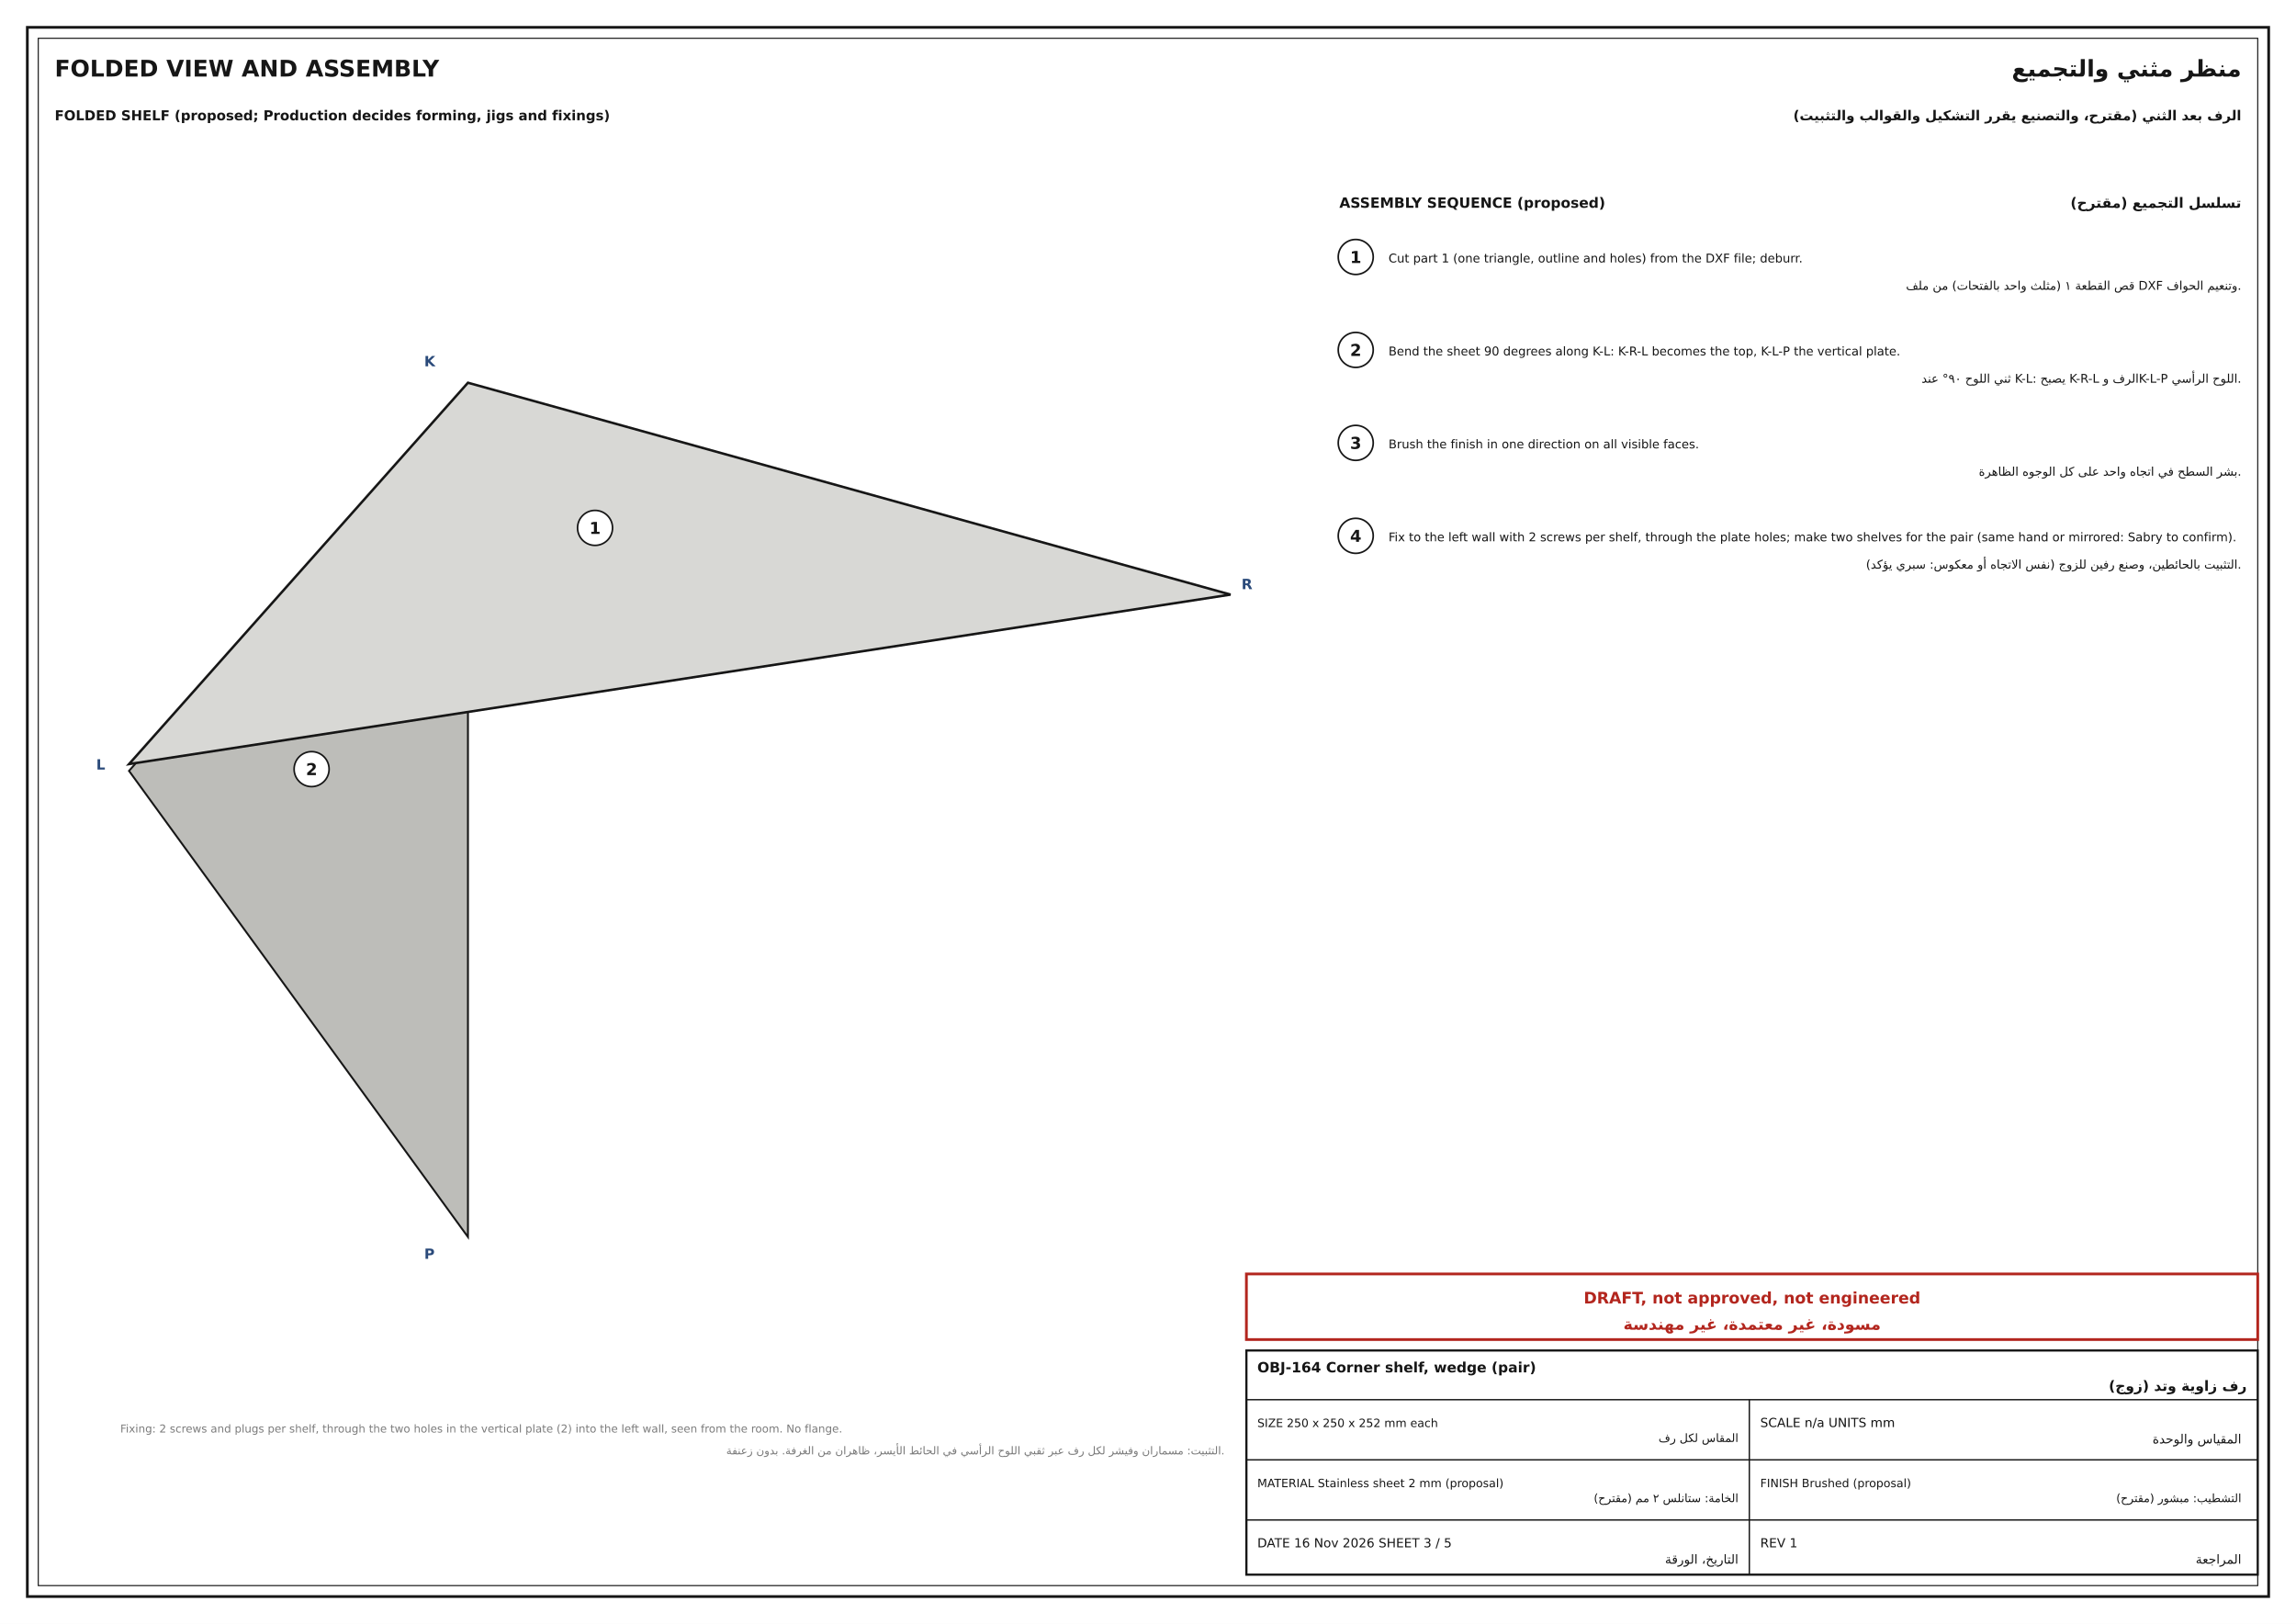
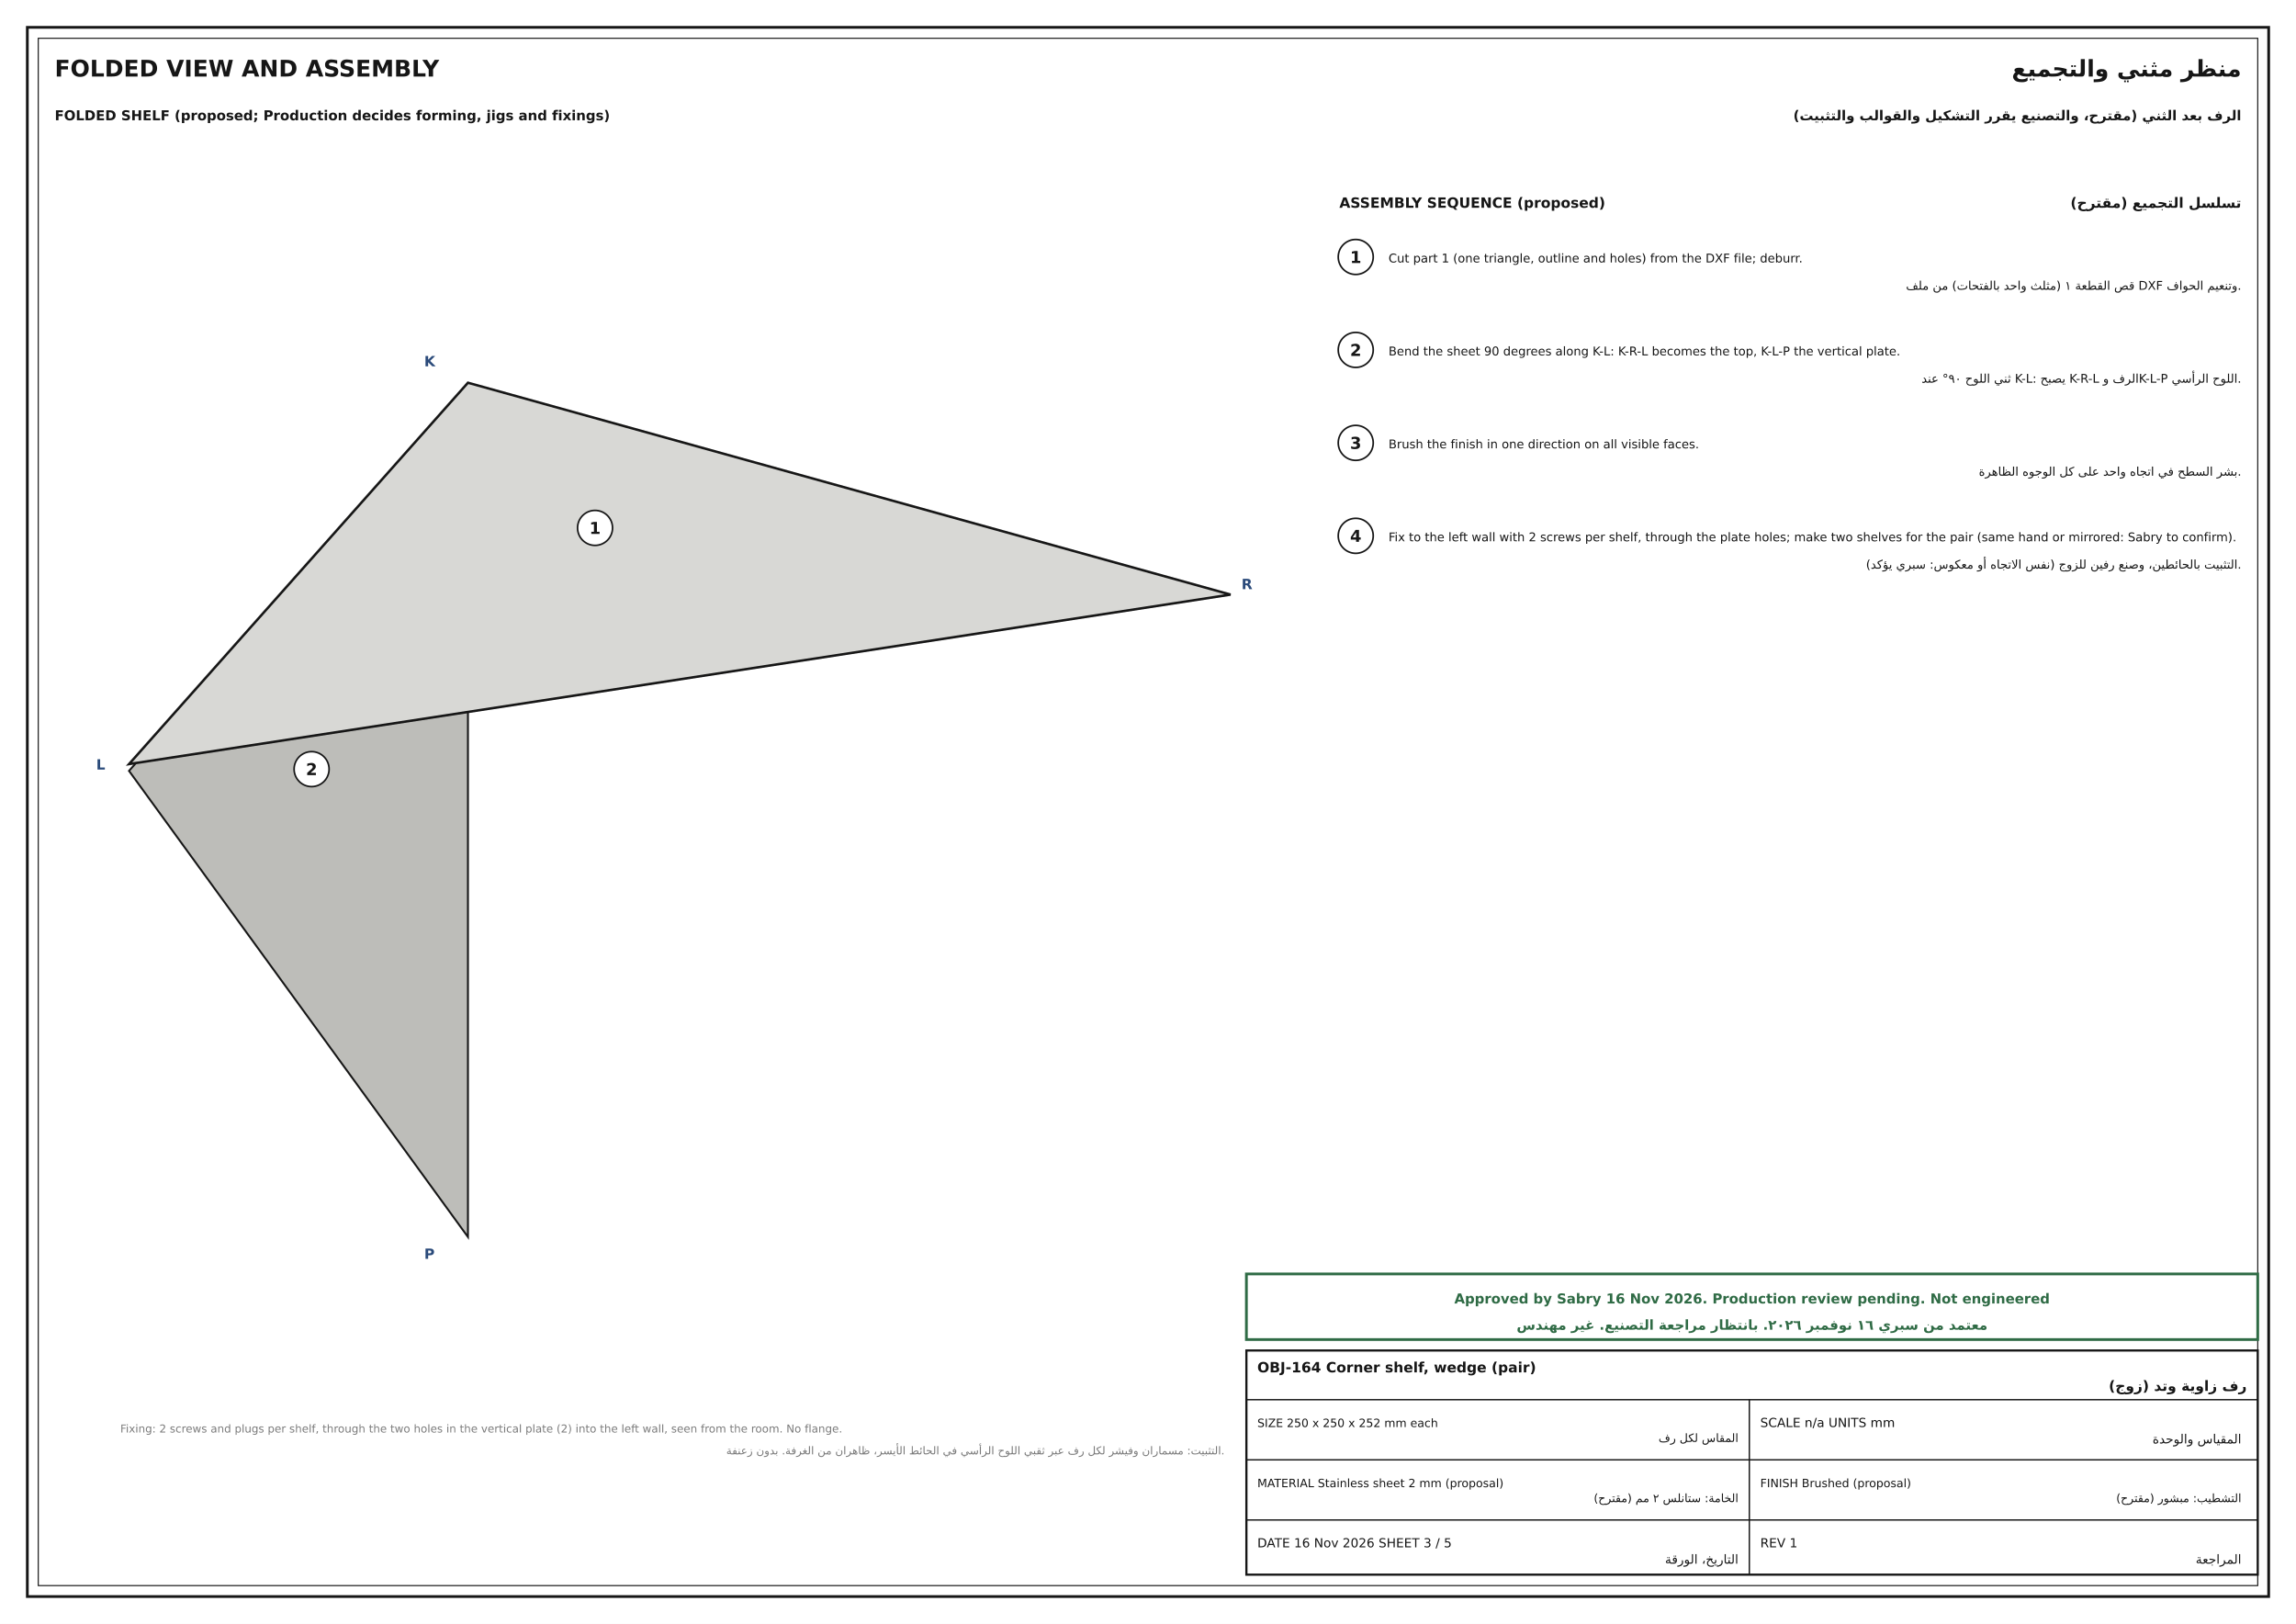
<svg xmlns="http://www.w3.org/2000/svg" viewBox="0 0 420 297" width="420mm" height="297mm">
  <rect width="420" height="297" fill="#fff" />
  <rect x="5.00" y="5.00" width="410.00" height="287.00" fill="none" stroke="#161616" stroke-width="0.5" />
  <rect x="7.00" y="7.00" width="406.00" height="283.00" fill="none" stroke="#161616" stroke-width="0.2" />
  <rect x="228.00" y="247.00" width="185.00" height="41.00" fill="#fff" stroke="#161616" stroke-width="0.4" />
  <line x1="228.00" y1="256.00" x2="413.00" y2="256.00" stroke="#161616" stroke-width="0.25" />
  <line x1="228.00" y1="267.00" x2="413.00" y2="267.00" stroke="#161616" stroke-width="0.25" />
  <line x1="228.00" y1="278.00" x2="413.00" y2="278.00" stroke="#161616" stroke-width="0.25" />
  <line x1="320.00" y1="256.00" x2="320.00" y2="288.00" stroke="#161616" stroke-width="0.25" />
  <text x="230.00" y="251.00" font-family="DejaVu Sans, Inter, Arial, sans-serif" font-size="2.6" font-weight="600" text-anchor="start" fill="#161616">OBJ-164   Corner shelf, wedge (pair)</text>
  <text x="411.00" y="254.38" font-family="DejaVu Sans, Inter, Arial, sans-serif" font-size="2.6" font-weight="600" text-anchor="end" fill="#161616">رف زاوية وتد (زوج)</text>
  <text x="230.00" y="261.00" font-family="DejaVu Sans, Inter, Arial, sans-serif" font-size="2.1" font-weight="400" text-anchor="start" fill="#161616">SIZE  250 x 250 x 252 mm each</text>
  <text x="318.00" y="263.73" font-family="DejaVu Sans, Inter, Arial, sans-serif" font-size="2.1" font-weight="400" text-anchor="end" fill="#161616">المقاس لكل رف</text>
  <text x="322.00" y="261.00" font-family="DejaVu Sans, Inter, Arial, sans-serif" font-size="2.3" font-weight="400" text-anchor="start" fill="#161616">SCALE  n/a   UNITS  mm</text>
  <text x="410.00" y="263.99" font-family="DejaVu Sans, Inter, Arial, sans-serif" font-size="2.3" font-weight="400" text-anchor="end" fill="#161616">المقياس والوحدة</text>
  <text x="230.00" y="272.00" font-family="DejaVu Sans, Inter, Arial, sans-serif" font-size="2.1" font-weight="400" text-anchor="start" fill="#161616">MATERIAL  Stainless sheet 2 mm (proposal)</text>
  <text x="318.00" y="274.73" font-family="DejaVu Sans, Inter, Arial, sans-serif" font-size="2.1" font-weight="400" text-anchor="end" fill="#161616">الخامة: ستانلس ٢ مم (مقترح)</text>
  <text x="322.00" y="272.00" font-family="DejaVu Sans, Inter, Arial, sans-serif" font-size="2.1" font-weight="400" text-anchor="start" fill="#161616">FINISH  Brushed (proposal)</text>
  <text x="410.00" y="274.73" font-family="DejaVu Sans, Inter, Arial, sans-serif" font-size="2.1" font-weight="400" text-anchor="end" fill="#161616">التشطيب: مبشور (مقترح)</text>
  <text x="230.00" y="283.00" font-family="DejaVu Sans, Inter, Arial, sans-serif" font-size="2.3" font-weight="400" text-anchor="start" fill="#161616">DATE  16 Nov 2026      SHEET 3 / 5</text>
  <text x="318.00" y="285.99" font-family="DejaVu Sans, Inter, Arial, sans-serif" font-size="2.3" font-weight="400" text-anchor="end" fill="#161616">التاريخ، الورقة</text>
  <text x="322.00" y="283.00" font-family="DejaVu Sans, Inter, Arial, sans-serif" font-size="2.3" font-weight="400" text-anchor="start" fill="#161616">REV  1</text>
  <text x="410.00" y="285.99" font-family="DejaVu Sans, Inter, Arial, sans-serif" font-size="2.3" font-weight="400" text-anchor="end" fill="#161616">المراجعة</text>
-   <rect x="228.00" y="233.00" width="185.00" height="12.00" fill="#fff" stroke="#b3261e" stroke-width="0.5" />
-   <text x="320.50" y="238.40" font-family="DejaVu Sans, Inter, Arial, sans-serif" font-size="2.9" font-weight="700" text-anchor="middle" fill="#b3261e">DRAFT, not approved, not engineered</text>
-   <text x="320.50" y="243.20" font-family="DejaVu Sans, Inter, Arial, sans-serif" font-size="2.9" font-weight="700" text-anchor="middle" fill="#b3261e">مسودة، غير معتمدة، غير مهندسة</text>
+   <rect x="228.00" y="233.00" width="185.00" height="12.00" fill="#fff" stroke="#2f6b45" stroke-width="0.5" />
+   <text x="320.50" y="238.40" font-family="DejaVu Sans, Inter, Arial, sans-serif" font-size="2.5" font-weight="700" text-anchor="middle" fill="#2f6b45">Approved by Sabry 16 Nov 2026. Production review pending. Not engineered</text>
+   <text x="320.50" y="243.20" font-family="DejaVu Sans, Inter, Arial, sans-serif" font-size="2.5" font-weight="700" text-anchor="middle" fill="#2f6b45">معتمد من سبري ١٦ نوفمبر ٢٠٢٦. بانتظار مراجعة التصنيع. غير مهندس</text>
  <text x="10.00" y="14.00" font-family="DejaVu Sans, Inter, Arial, sans-serif" font-size="4.2" font-weight="700" text-anchor="start" fill="#161616">FOLDED VIEW AND ASSEMBLY</text>
  <text x="410.00" y="14.00" font-family="DejaVu Sans, Inter, Arial, sans-serif" font-size="4.2" font-weight="700" text-anchor="end" fill="#161616">منظر مثني والتجميع</text>
  <text x="10.00" y="22.00" font-family="DejaVu Sans, Inter, Arial, sans-serif" font-size="2.5" font-weight="600" text-anchor="start" fill="#161616">FOLDED SHELF (proposed; Production decides forming, jigs and fixings)</text>
  <text x="410.00" y="22.00" font-family="DejaVu Sans, Inter, Arial, sans-serif" font-size="2.5" font-weight="600" text-anchor="end" fill="#161616">الرف بعد الثني (مقترح، والتصنيع يقرر التشكيل والقوالب والتثبيت)</text>
  <polygon points="85.60,71.24 23.60,140.99 85.60,226.24" fill="#bdbdb9" stroke="#161616" stroke-width="0.35" />
  <polygon points="85.60,70.00 225.10,108.75 23.60,139.75" fill="#d8d8d5" stroke="#161616" stroke-width="0.45" />
  <circle cx="108.85" cy="96.55" r="3.2" fill="#fff" stroke="#161616" stroke-width=".3" />
  <text x="108.85" y="97.65" font-family="DejaVu Sans, Inter, Arial, sans-serif" font-size="3" font-weight="600" text-anchor="middle" fill="#161616">1</text>
  <circle cx="57.00" cy="140.67" r="3.2" fill="#fff" stroke="#161616" stroke-width=".3" />
  <text x="57.00" y="141.77" font-family="DejaVu Sans, Inter, Arial, sans-serif" font-size="3" font-weight="600" text-anchor="middle" fill="#161616">2</text>
  <text x="77.60" y="67.00" font-family="DejaVu Sans, Inter, Arial, sans-serif" font-size="2.6" font-weight="600" text-anchor="start" fill="#2a4a7a">K</text>
  <text x="17.60" y="140.75" font-family="DejaVu Sans, Inter, Arial, sans-serif" font-size="2.6" font-weight="600" text-anchor="start" fill="#2a4a7a">L</text>
  <text x="227.10" y="107.75" font-family="DejaVu Sans, Inter, Arial, sans-serif" font-size="2.6" font-weight="600" text-anchor="start" fill="#2a4a7a">R</text>
  <text x="77.60" y="230.24" font-family="DejaVu Sans, Inter, Arial, sans-serif" font-size="2.6" font-weight="600" text-anchor="start" fill="#2a4a7a">P</text>
  <text x="22.00" y="262.00" font-family="DejaVu Sans, Inter, Arial, sans-serif" font-size="2.0" font-weight="400" text-anchor="start" fill="#7a7a7a">Fixing: 2 screws and plugs per shelf, through the two holes in the vertical plate (2) into the left wall, seen from the room. No flange.</text>
  <text x="224.00" y="266.00" font-family="DejaVu Sans, Inter, Arial, sans-serif" font-size="2.0" font-weight="400" text-anchor="end" fill="#7a7a7a">التثبيت: مسماران وفيشر لكل رف عبر ثقبي اللوح الرأسي في الحائط الأيسر، ظاهران من الغرفة. بدون زعنفة.</text>
  <text x="245.00" y="38.00" font-family="DejaVu Sans, Inter, Arial, sans-serif" font-size="2.6" font-weight="600" text-anchor="start" fill="#161616">ASSEMBLY SEQUENCE (proposed)</text>
  <text x="410.00" y="38.00" font-family="DejaVu Sans, Inter, Arial, sans-serif" font-size="2.6" font-weight="600" text-anchor="end" fill="#161616">تسلسل التجميع (مقترح)</text>
  <circle cx="248.00" cy="47.00" r="3.2" fill="#fff" stroke="#161616" stroke-width=".3" />
  <text x="248.00" y="48.10" font-family="DejaVu Sans, Inter, Arial, sans-serif" font-size="3" font-weight="600" text-anchor="middle" fill="#161616">1</text>
  <text x="254.00" y="48.00" font-family="DejaVu Sans, Inter, Arial, sans-serif" font-size="2.2" font-weight="400" text-anchor="start" fill="#161616">Cut part 1 (one triangle, outline and holes) from the DXF file; deburr.</text>
  <text x="410.00" y="53.00" font-family="DejaVu Sans, Inter, Arial, sans-serif" font-size="2.2" font-weight="400" text-anchor="end" fill="#161616">قص القطعة ١ (مثلث واحد بالفتحات) من ملف DXF وتنعيم الحواف.</text>
  <circle cx="248.00" cy="64.00" r="3.2" fill="#fff" stroke="#161616" stroke-width=".3" />
  <text x="248.00" y="65.10" font-family="DejaVu Sans, Inter, Arial, sans-serif" font-size="3" font-weight="600" text-anchor="middle" fill="#161616">2</text>
  <text x="254.00" y="65.00" font-family="DejaVu Sans, Inter, Arial, sans-serif" font-size="2.2" font-weight="400" text-anchor="start" fill="#161616">Bend the sheet 90 degrees along K-L: K-R-L becomes the top, K-L-P the vertical plate.</text>
  <text x="410.00" y="70.00" font-family="DejaVu Sans, Inter, Arial, sans-serif" font-size="2.2" font-weight="400" text-anchor="end" fill="#161616">ثني اللوح ٩٠° عند K-L: يصبح K-R-L الرف وK-L-P اللوح الرأسي.</text>
  <circle cx="248.00" cy="81.00" r="3.2" fill="#fff" stroke="#161616" stroke-width=".3" />
  <text x="248.00" y="82.10" font-family="DejaVu Sans, Inter, Arial, sans-serif" font-size="3" font-weight="600" text-anchor="middle" fill="#161616">3</text>
  <text x="254.00" y="82.00" font-family="DejaVu Sans, Inter, Arial, sans-serif" font-size="2.2" font-weight="400" text-anchor="start" fill="#161616">Brush the finish in one direction on all visible faces.</text>
  <text x="410.00" y="87.00" font-family="DejaVu Sans, Inter, Arial, sans-serif" font-size="2.2" font-weight="400" text-anchor="end" fill="#161616">بشر السطح في اتجاه واحد على كل الوجوه الظاهرة.</text>
  <circle cx="248.00" cy="98.00" r="3.2" fill="#fff" stroke="#161616" stroke-width=".3" />
  <text x="248.00" y="99.10" font-family="DejaVu Sans, Inter, Arial, sans-serif" font-size="3" font-weight="600" text-anchor="middle" fill="#161616">4</text>
  <text x="254.00" y="99.00" font-family="DejaVu Sans, Inter, Arial, sans-serif" font-size="2.2" font-weight="400" text-anchor="start" fill="#161616">Fix to the left wall with 2 screws per shelf, through the plate holes; make two shelves for the pair (same hand or mirrored: Sabry to confirm).</text>
  <text x="410.00" y="104.00" font-family="DejaVu Sans, Inter, Arial, sans-serif" font-size="2.2" font-weight="400" text-anchor="end" fill="#161616">التثبيت بالحائطين، وصنع رفين للزوج (نفس الاتجاه أو معكوس: سبري يؤكد).</text>
</svg>
